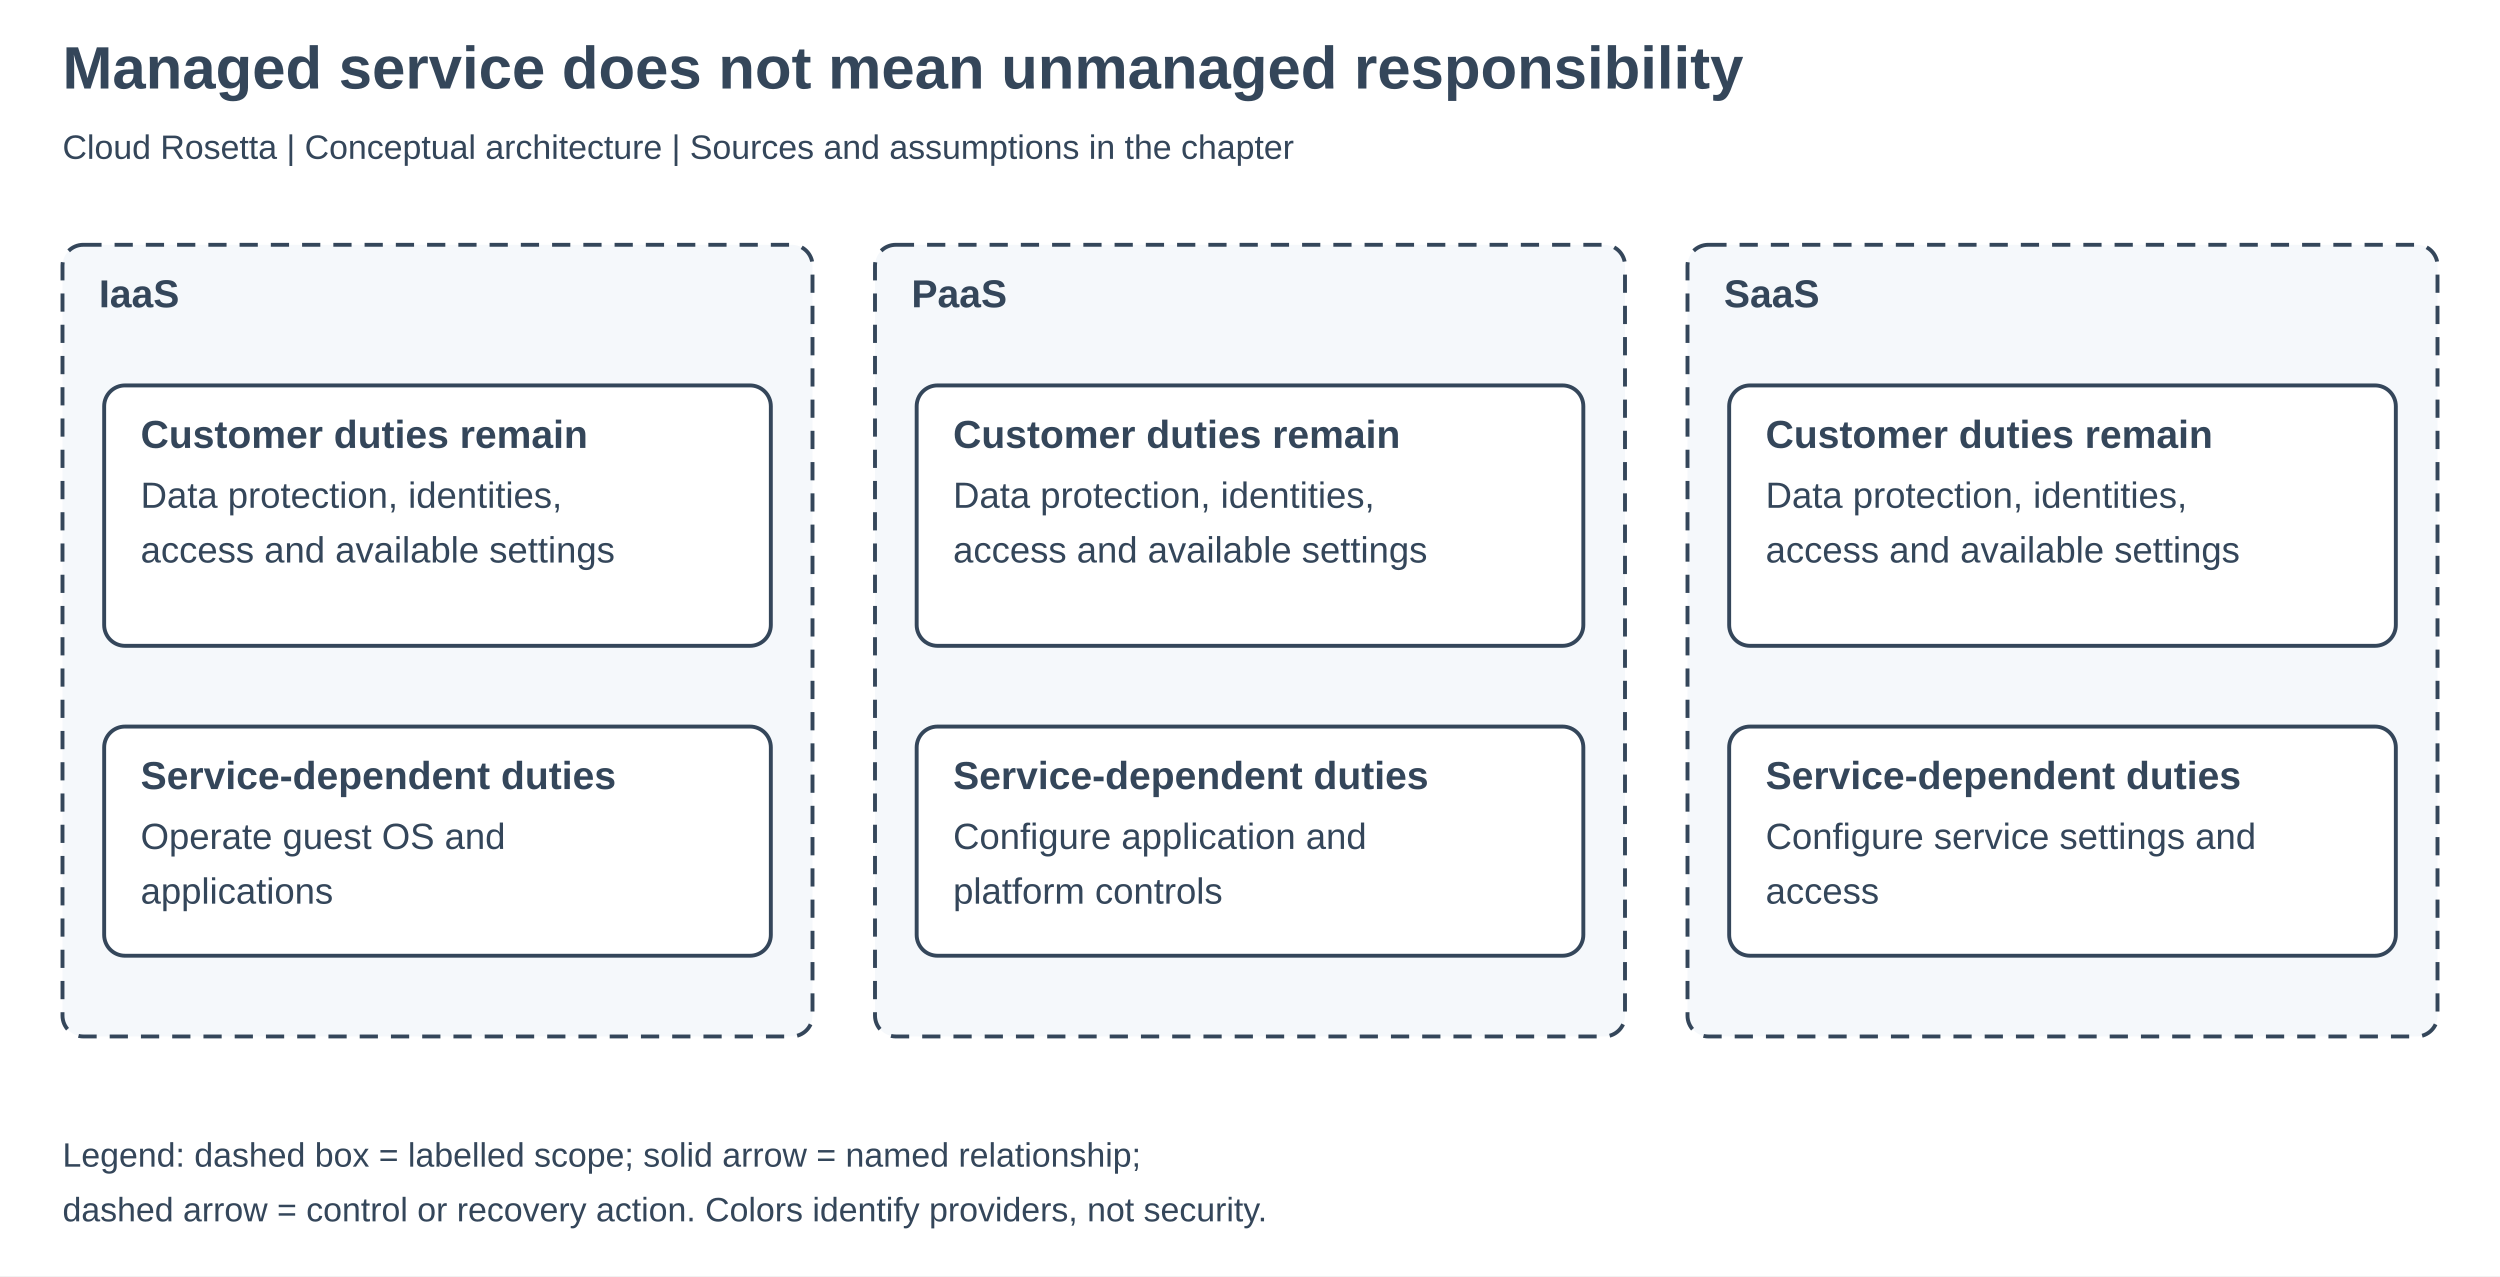
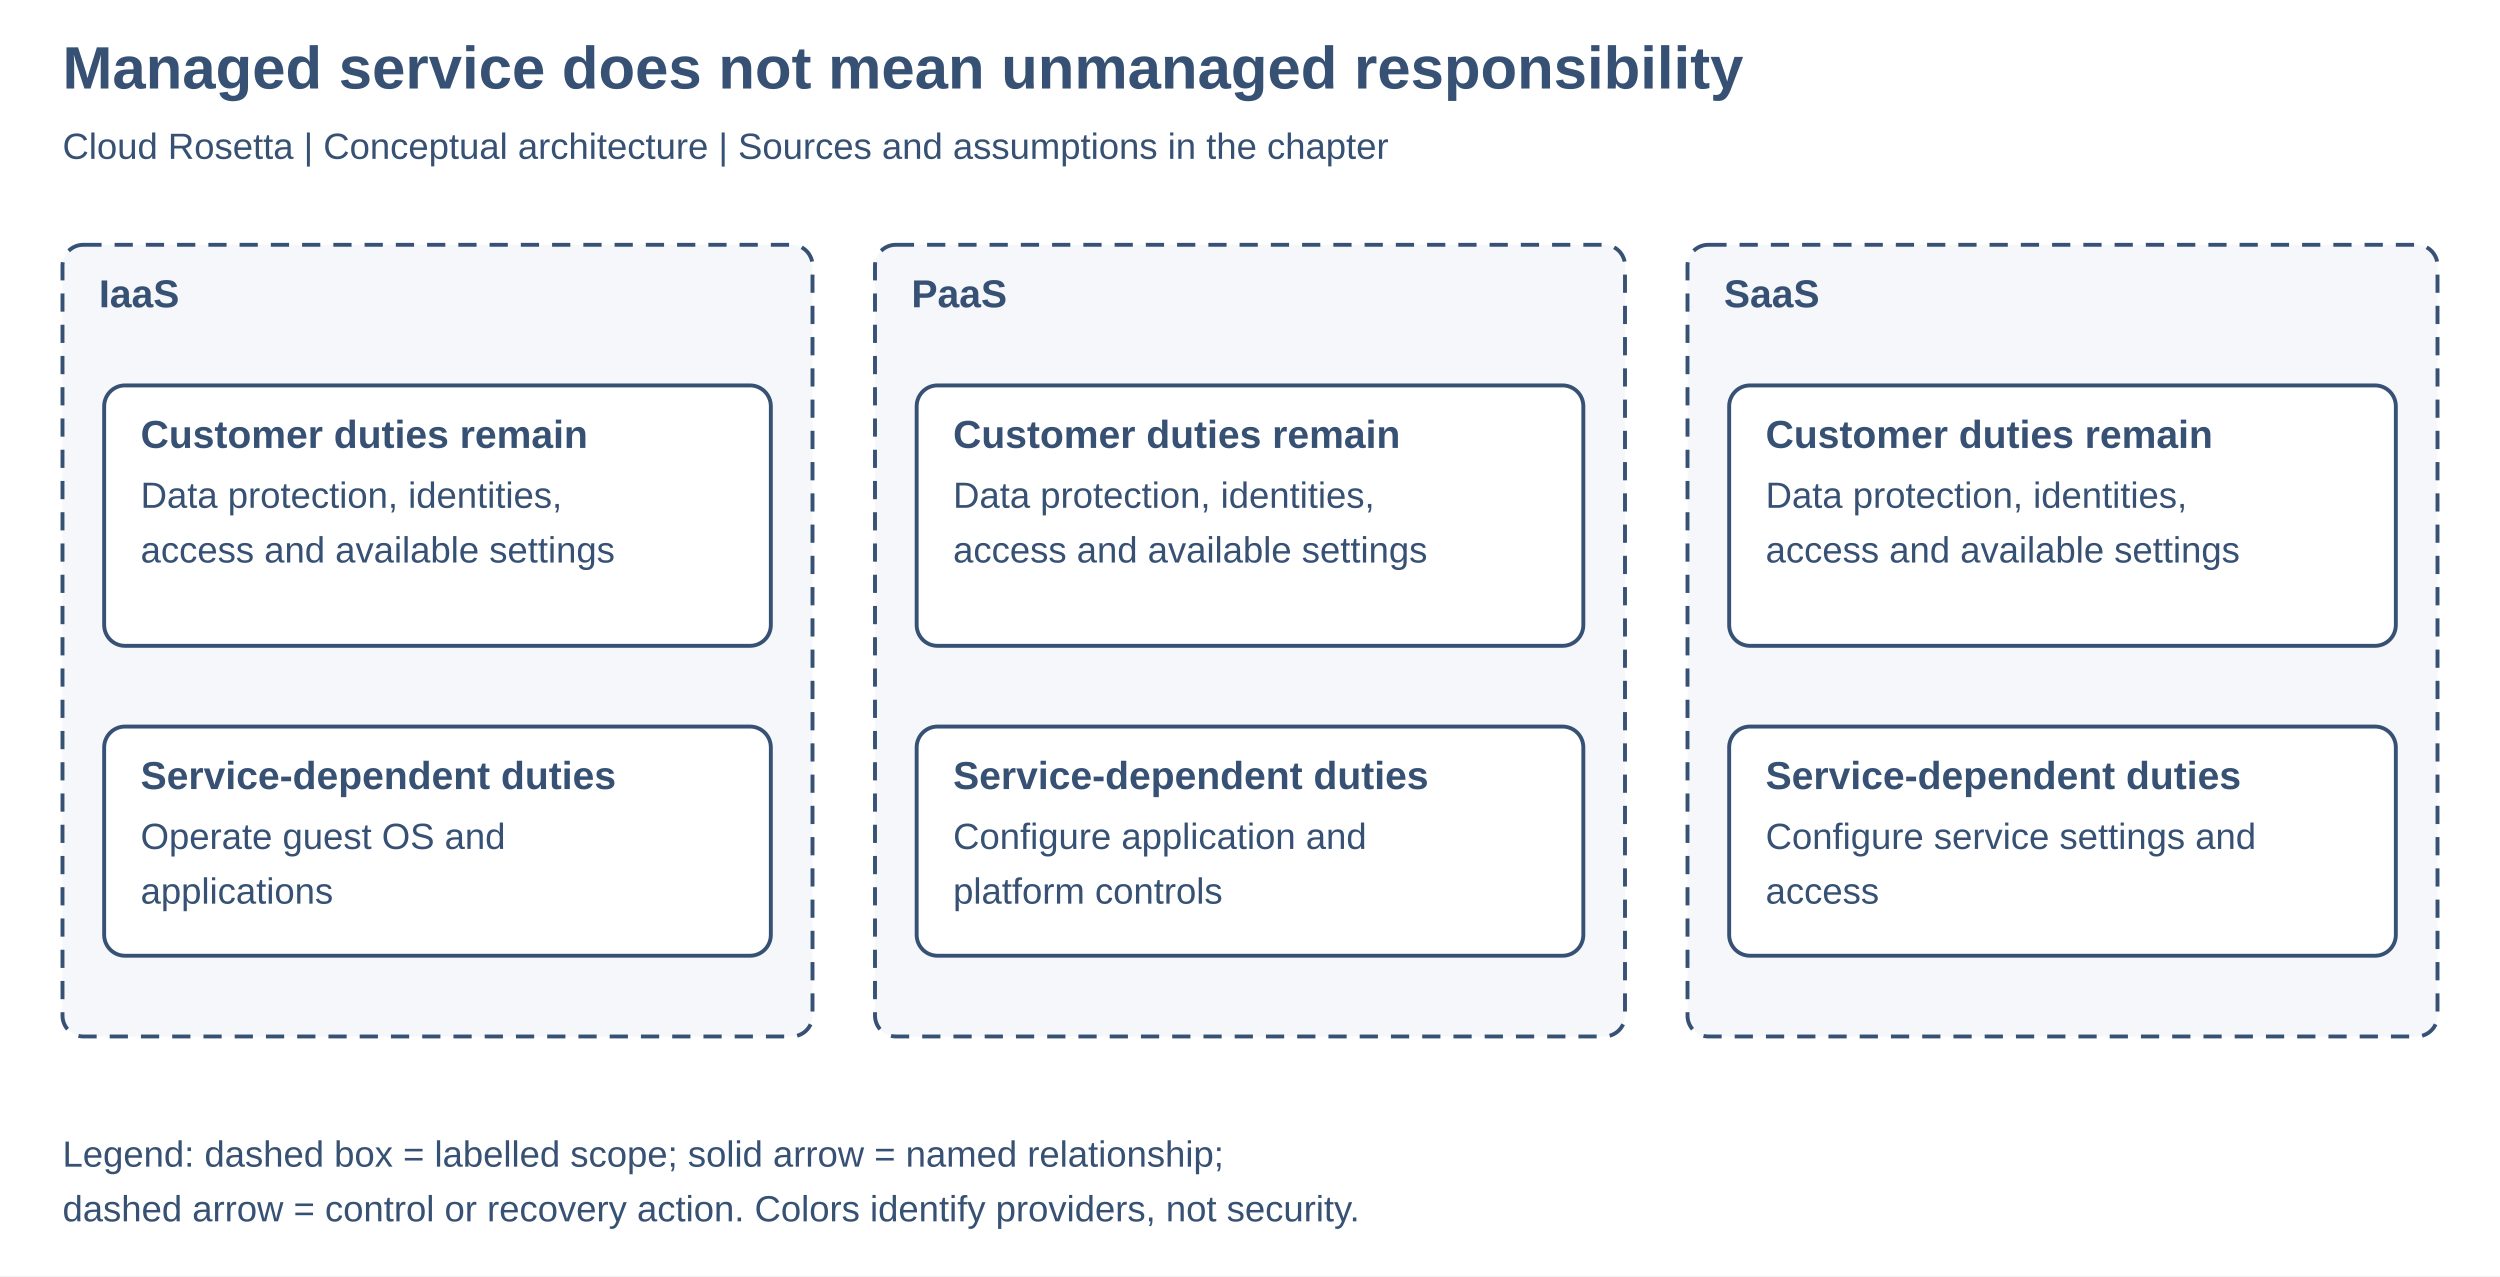
<svg xmlns="http://www.w3.org/2000/svg" viewBox="0 0 960 490" role="img" aria-labelledby="responsibility-title responsibility-desc" font-family="Arial, Helvetica, sans-serif">
  <defs>
    <marker id="responsibility-arrow" viewBox="0 0 10 10" refX="9" refY="5" markerWidth="6" markerHeight="6" orient="auto">
-       <path d="M0,0 L10,5 L0,10 z" fill="#34465a" />
+       <path d="M0,0 L10,5 L0,10 z" fill="#375174" />
    </marker>
  </defs>
  <rect width="960" height="490" fill="#fff" />
-   <text x="24" y="34" font-size="23" fill="#34465a" font-weight="700">
+   <text x="24" y="34" font-size="23" fill="#375174" font-weight="700">
    <tspan x="24" dy="0">Managed service does not mean unmanaged responsibility</tspan>
  </text>
-   <text x="24" y="61" font-size="13" fill="#34465a" font-weight="400">
+   <text x="24" y="61" font-size="14" fill="#375174" font-weight="400">
    <tspan x="24" dy="0">Cloud Rosetta | Conceptual architecture | Sources and assumptions in the chapter</tspan>
  </text>
-   <text x="24" y="448" font-size="13" fill="#34465a" font-weight="400">
+   <text x="24" y="448" font-size="14" fill="#375174" font-weight="400">
    <tspan x="24" dy="0">Legend: dashed box = labelled scope; solid arrow = named relationship;</tspan>
  </text>
-   <text x="24" y="469" font-size="13" fill="#34465a" font-weight="400">
+   <text x="24" y="469" font-size="14" fill="#375174" font-weight="400">
    <tspan x="24" dy="0">dashed arrow = control or recovery action. Colors identify providers, not security.</tspan>
  </text>
-   <rect x="24" y="94" width="288" height="304" rx="8" fill="#f5f8fb" stroke="#34465a" stroke-width="1.5" stroke-dasharray="7 5" />
-   <text x="38" y="118" font-size="15" fill="#34465a" font-weight="700">
+   <rect x="24" y="94" width="288" height="304" rx="8" fill="#F5F7FA" stroke="#375174" stroke-width="1.5" stroke-dasharray="7 5" />
+   <text x="38" y="118" font-size="15" fill="#375174" font-weight="700">
    <tspan x="38" dy="0">IaaS</tspan>
  </text>
-   <rect x="40" y="148" width="256" height="100" rx="8" fill="#ffffff" stroke="#34465a" stroke-width="1.5" />
-   <text x="54" y="172" font-size="15" fill="#34465a" font-weight="700">
+   <rect x="40" y="148" width="256" height="100" rx="8" fill="#FFFFFF" stroke="#375174" stroke-width="1.5" />
+   <text x="54" y="172" font-size="15" fill="#375174" font-weight="700">
    <tspan x="54" dy="0">Customer duties remain</tspan>
  </text>
-   <text x="54" y="195" font-size="14" fill="#34465a" font-weight="400">
+   <text x="54" y="195" font-size="14" fill="#375174" font-weight="400">
    <tspan x="54" dy="0">Data protection, identities,</tspan>
    <tspan x="54" dy="21">access and available settings</tspan>
  </text>
-   <rect x="40" y="279" width="256" height="88" rx="8" fill="#ffffff" stroke="#34465a" stroke-width="1.5" />
-   <text x="54" y="303" font-size="15" fill="#34465a" font-weight="700">
+   <rect x="40" y="279" width="256" height="88" rx="8" fill="#FFFFFF" stroke="#375174" stroke-width="1.5" />
+   <text x="54" y="303" font-size="15" fill="#375174" font-weight="700">
    <tspan x="54" dy="0">Service-dependent duties</tspan>
  </text>
-   <text x="54" y="326" font-size="14" fill="#34465a" font-weight="400">
+   <text x="54" y="326" font-size="14" fill="#375174" font-weight="400">
    <tspan x="54" dy="0">Operate guest OS and</tspan>
    <tspan x="54" dy="21">applications</tspan>
  </text>
-   <rect x="336" y="94" width="288" height="304" rx="8" fill="#f5f8fb" stroke="#34465a" stroke-width="1.5" stroke-dasharray="7 5" />
-   <text x="350" y="118" font-size="15" fill="#34465a" font-weight="700">
+   <rect x="336" y="94" width="288" height="304" rx="8" fill="#F5F7FA" stroke="#375174" stroke-width="1.5" stroke-dasharray="7 5" />
+   <text x="350" y="118" font-size="15" fill="#375174" font-weight="700">
    <tspan x="350" dy="0">PaaS</tspan>
  </text>
-   <rect x="352" y="148" width="256" height="100" rx="8" fill="#ffffff" stroke="#34465a" stroke-width="1.5" />
-   <text x="366" y="172" font-size="15" fill="#34465a" font-weight="700">
+   <rect x="352" y="148" width="256" height="100" rx="8" fill="#FFFFFF" stroke="#375174" stroke-width="1.5" />
+   <text x="366" y="172" font-size="15" fill="#375174" font-weight="700">
    <tspan x="366" dy="0">Customer duties remain</tspan>
  </text>
-   <text x="366" y="195" font-size="14" fill="#34465a" font-weight="400">
+   <text x="366" y="195" font-size="14" fill="#375174" font-weight="400">
    <tspan x="366" dy="0">Data protection, identities,</tspan>
    <tspan x="366" dy="21">access and available settings</tspan>
  </text>
-   <rect x="352" y="279" width="256" height="88" rx="8" fill="#ffffff" stroke="#34465a" stroke-width="1.5" />
-   <text x="366" y="303" font-size="15" fill="#34465a" font-weight="700">
+   <rect x="352" y="279" width="256" height="88" rx="8" fill="#FFFFFF" stroke="#375174" stroke-width="1.5" />
+   <text x="366" y="303" font-size="15" fill="#375174" font-weight="700">
    <tspan x="366" dy="0">Service-dependent duties</tspan>
  </text>
-   <text x="366" y="326" font-size="14" fill="#34465a" font-weight="400">
+   <text x="366" y="326" font-size="14" fill="#375174" font-weight="400">
    <tspan x="366" dy="0">Configure application and</tspan>
    <tspan x="366" dy="21">platform controls</tspan>
  </text>
-   <rect x="648" y="94" width="288" height="304" rx="8" fill="#f5f8fb" stroke="#34465a" stroke-width="1.5" stroke-dasharray="7 5" />
-   <text x="662" y="118" font-size="15" fill="#34465a" font-weight="700">
+   <rect x="648" y="94" width="288" height="304" rx="8" fill="#F5F7FA" stroke="#375174" stroke-width="1.5" stroke-dasharray="7 5" />
+   <text x="662" y="118" font-size="15" fill="#375174" font-weight="700">
    <tspan x="662" dy="0">SaaS</tspan>
  </text>
-   <rect x="664" y="148" width="256" height="100" rx="8" fill="#ffffff" stroke="#34465a" stroke-width="1.5" />
-   <text x="678" y="172" font-size="15" fill="#34465a" font-weight="700">
+   <rect x="664" y="148" width="256" height="100" rx="8" fill="#FFFFFF" stroke="#375174" stroke-width="1.5" />
+   <text x="678" y="172" font-size="15" fill="#375174" font-weight="700">
    <tspan x="678" dy="0">Customer duties remain</tspan>
  </text>
-   <text x="678" y="195" font-size="14" fill="#34465a" font-weight="400">
+   <text x="678" y="195" font-size="14" fill="#375174" font-weight="400">
    <tspan x="678" dy="0">Data protection, identities,</tspan>
    <tspan x="678" dy="21">access and available settings</tspan>
  </text>
-   <rect x="664" y="279" width="256" height="88" rx="8" fill="#ffffff" stroke="#34465a" stroke-width="1.5" />
-   <text x="678" y="303" font-size="15" fill="#34465a" font-weight="700">
+   <rect x="664" y="279" width="256" height="88" rx="8" fill="#FFFFFF" stroke="#375174" stroke-width="1.5" />
+   <text x="678" y="303" font-size="15" fill="#375174" font-weight="700">
    <tspan x="678" dy="0">Service-dependent duties</tspan>
  </text>
-   <text x="678" y="326" font-size="14" fill="#34465a" font-weight="400">
+   <text x="678" y="326" font-size="14" fill="#375174" font-weight="400">
    <tspan x="678" dy="0">Configure service settings and</tspan>
    <tspan x="678" dy="21">access</tspan>
  </text>
</svg>
